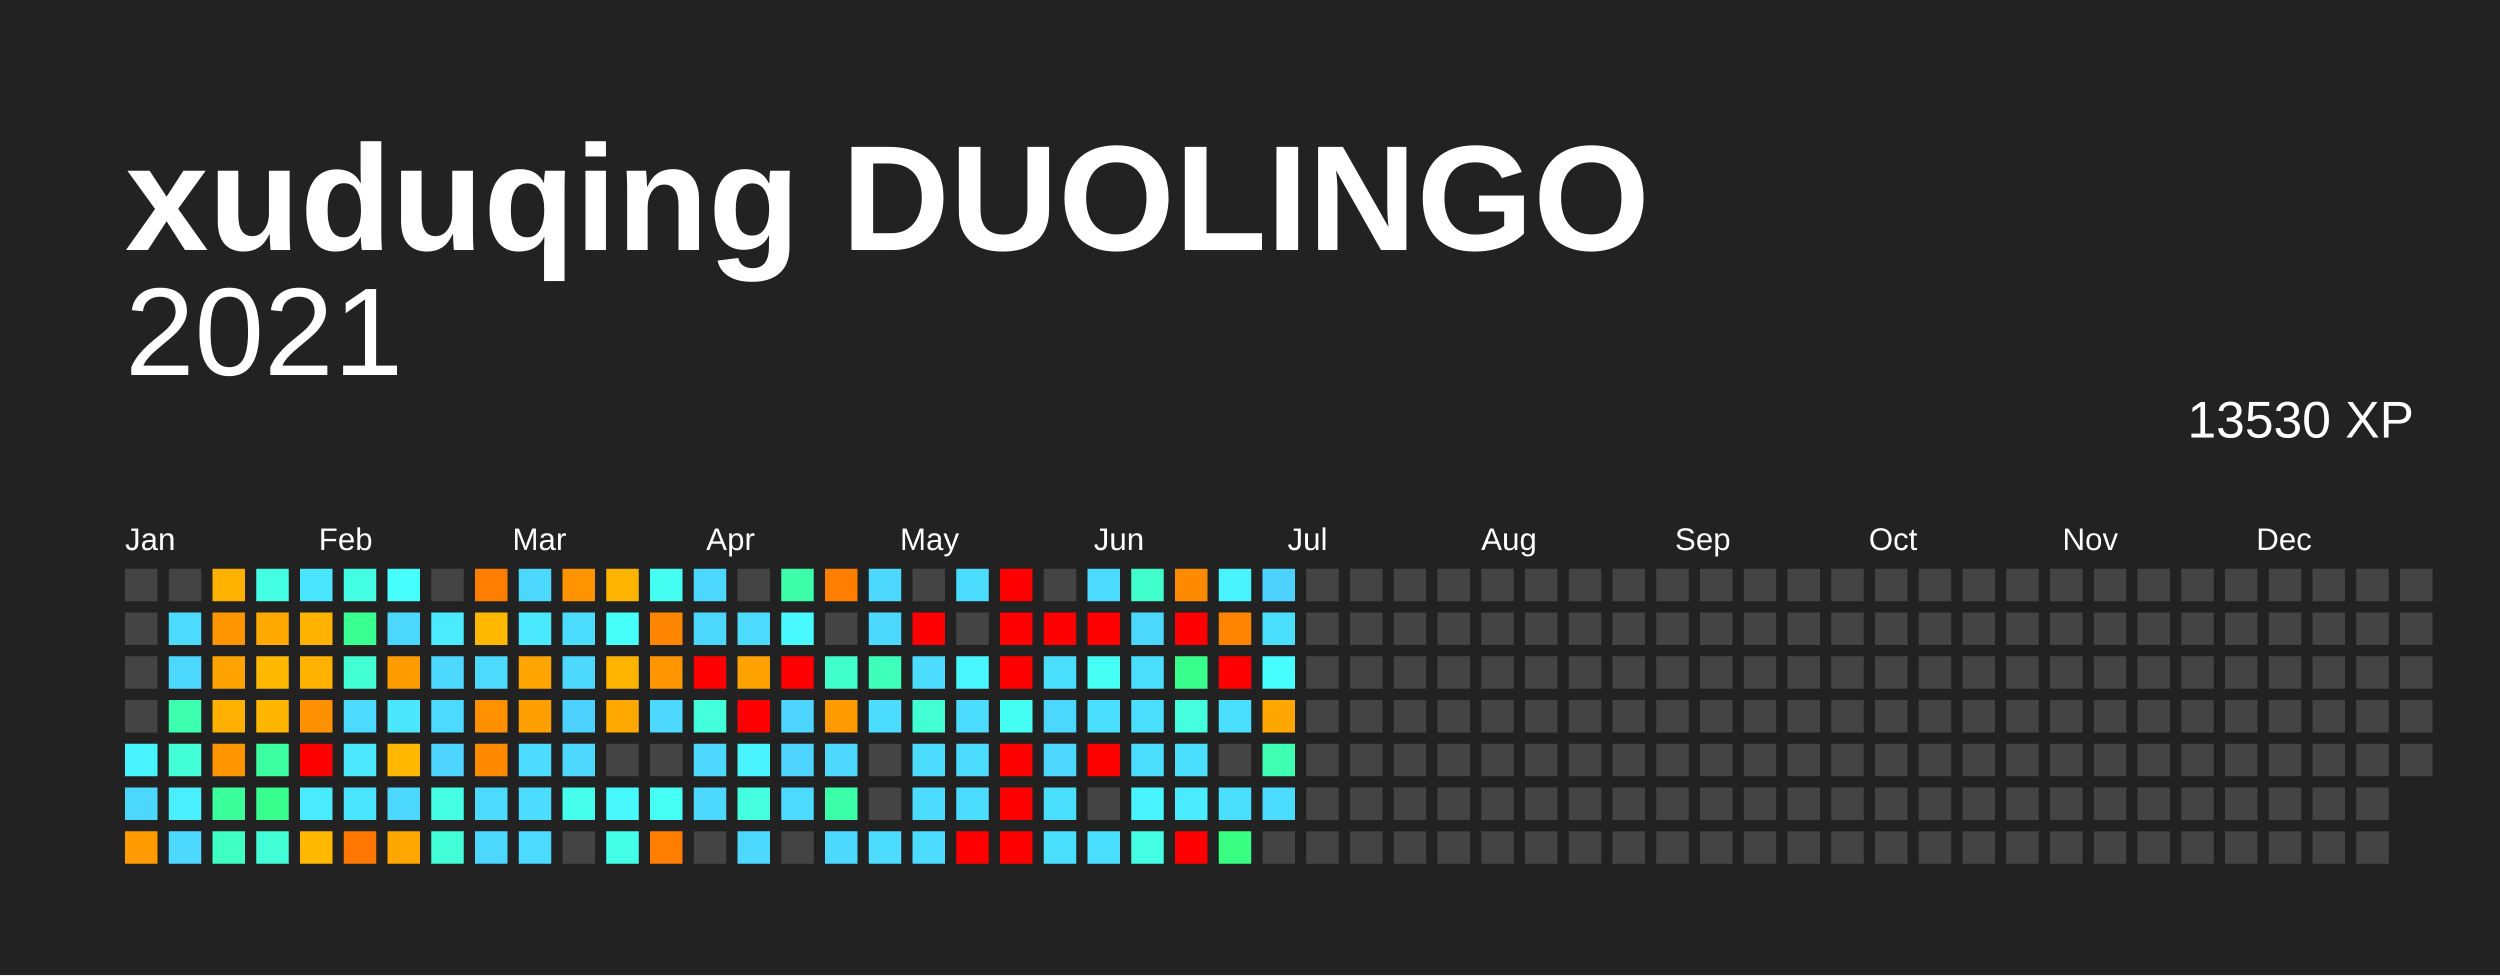
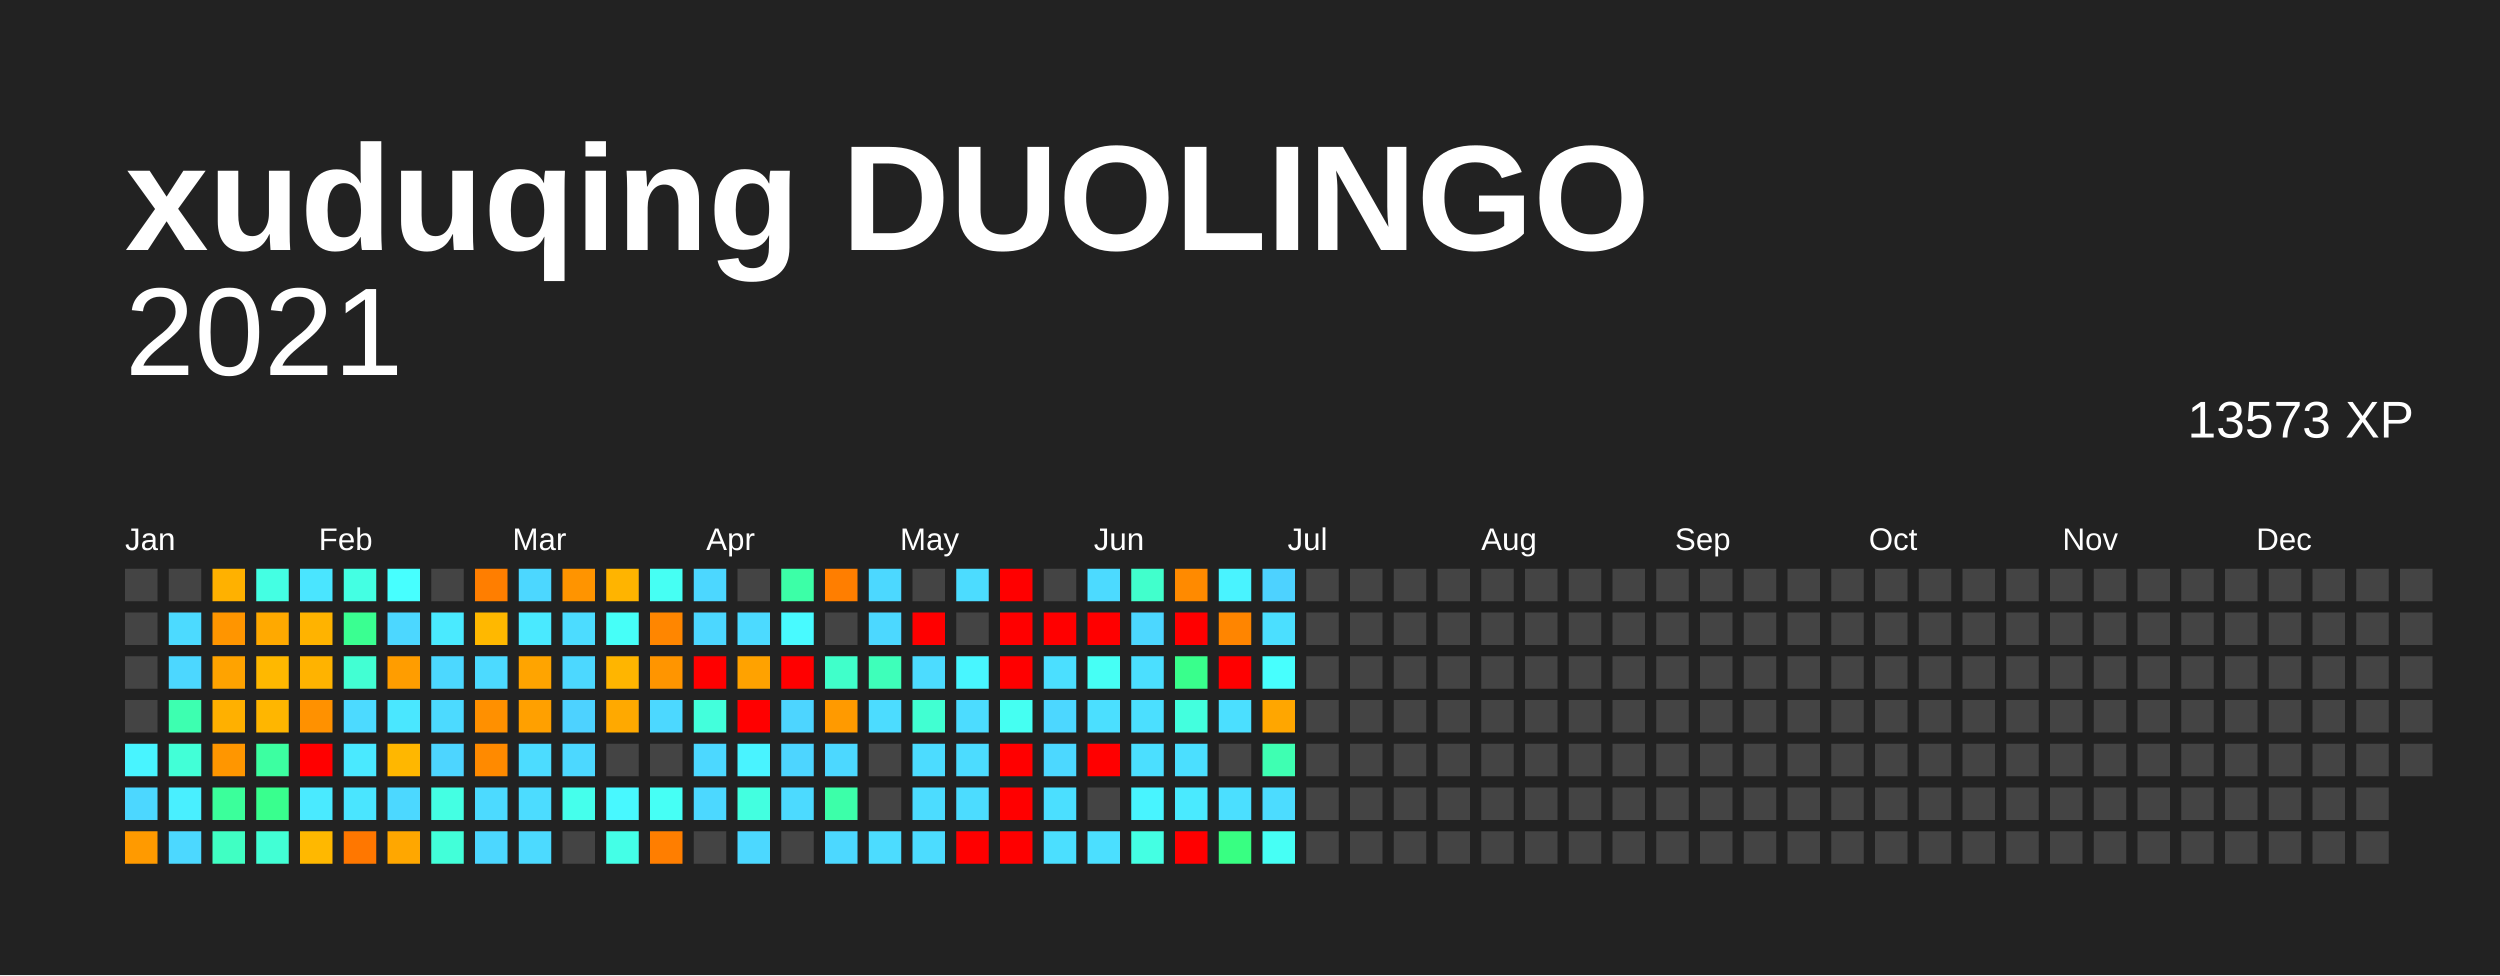
<svg xmlns="http://www.w3.org/2000/svg" baseProfile="full" height="78mm" version="1.1" viewBox="0,0,200,78" width="200mm">
  <defs />
  <rect fill="#222222" height="78" width="200" x="0" y="0" />
  <text fill="#FFFFFF" style="font-size:12px; font-family:Arial; font-weight:bold;" x="10" y="20">xuduqing DUOLINGO</text>
  <text alignment-baseline="hanging" fill="#FFFFFF" style="font-size:10.0px; font-family:Arial;" x="10" y="30">2021</text>
-   <text alignment-baseline="hanging" fill="#FFFFFF" style="font-size:4.125px; font-family:Arial;" x="175" y="35">13530 XP</text>
+   <text alignment-baseline="hanging" fill="#FFFFFF" style="font-size:4.125px; font-family:Arial;" x="175" y="35">13573 XP</text>
  <text fill="#FFFFFF" style="font-size:2.5px; font-family:Arial" x="10.0" y="44">Jan</text>
  <text fill="#FFFFFF" style="font-size:2.5px; font-family:Arial" x="25.5" y="44">Feb</text>
  <text fill="#FFFFFF" style="font-size:2.5px; font-family:Arial" x="41.0" y="44">Mar</text>
  <text fill="#FFFFFF" style="font-size:2.5px; font-family:Arial" x="56.5" y="44">Apr</text>
  <text fill="#FFFFFF" style="font-size:2.5px; font-family:Arial" x="72.0" y="44">May</text>
  <text fill="#FFFFFF" style="font-size:2.5px; font-family:Arial" x="87.5" y="44">Jun</text>
  <text fill="#FFFFFF" style="font-size:2.5px; font-family:Arial" x="103.0" y="44">Jul</text>
  <text fill="#FFFFFF" style="font-size:2.5px; font-family:Arial" x="118.5" y="44">Aug</text>
  <text fill="#FFFFFF" style="font-size:2.5px; font-family:Arial" x="134.0" y="44">Sep</text>
  <text fill="#FFFFFF" style="font-size:2.5px; font-family:Arial" x="149.5" y="44">Oct</text>
  <text fill="#FFFFFF" style="font-size:2.5px; font-family:Arial" x="165.0" y="44">Nov</text>
  <text fill="#FFFFFF" style="font-size:2.5px; font-family:Arial" x="180.5" y="44">Dec</text>
  <rect fill="#444444" height="2.6" width="2.6" x="10.0" y="45.5" />
  <rect fill="#444444" height="2.6" width="2.6" x="10.0" y="49.0" />
  <rect fill="#444444" height="2.6" width="2.6" x="10.0" y="52.5" />
  <rect fill="#444444" height="2.6" width="2.6" x="10.0" y="56.0" />
  <rect fill="#48f4ff" height="2.6" width="2.6" x="10.0" y="59.5" />
  <rect fill="#4cd7ff" height="2.6" width="2.6" x="10.0" y="63.0" />
  <rect fill="#ff9a00" height="2.6" width="2.6" x="10.0" y="66.5" />
  <rect fill="#444444" height="2.6" width="2.6" x="13.5" y="45.5" />
  <rect fill="#4cdaff" height="2.6" width="2.6" x="13.5" y="49.0" />
  <rect fill="#4cd7ff" height="2.6" width="2.6" x="13.5" y="52.5" />
  <rect fill="#3dffb0" height="2.6" width="2.6" x="13.5" y="56.0" />
  <rect fill="#42ffd7" height="2.6" width="2.6" x="13.5" y="59.5" />
  <rect fill="#49efff" height="2.6" width="2.6" x="13.5" y="63.0" />
  <rect fill="#4cd8ff" height="2.6" width="2.6" x="13.5" y="66.5" />
  <rect fill="#ffb100" height="2.6" width="2.6" x="17.0" y="45.5" />
  <rect fill="#ff9500" height="2.6" width="2.6" x="17.0" y="49.0" />
  <rect fill="#ffa300" height="2.6" width="2.6" x="17.0" y="52.5" />
  <rect fill="#ffb000" height="2.6" width="2.6" x="17.0" y="56.0" />
  <rect fill="#ff9600" height="2.6" width="2.6" x="17.0" y="59.5" />
  <rect fill="#3bff9b" height="2.6" width="2.6" x="17.0" y="63.0" />
  <rect fill="#40ffc3" height="2.6" width="2.6" x="17.0" y="66.5" />
  <rect fill="#44ffe3" height="2.6" width="2.6" x="20.5" y="45.5" />
  <rect fill="#ffa900" height="2.6" width="2.6" x="20.5" y="49.0" />
  <rect fill="#ffb800" height="2.6" width="2.6" x="20.5" y="52.5" />
  <rect fill="#ffb600" height="2.6" width="2.6" x="20.5" y="56.0" />
  <rect fill="#3cffa1" height="2.6" width="2.6" x="20.5" y="59.5" />
  <rect fill="#39ff8e" height="2.6" width="2.6" x="20.5" y="63.0" />
  <rect fill="#42ffd5" height="2.6" width="2.6" x="20.5" y="66.5" />
  <rect fill="#4ae5ff" height="2.6" width="2.6" x="24.0" y="45.5" />
  <rect fill="#ffb300" height="2.6" width="2.6" x="24.0" y="49.0" />
  <rect fill="#ffb300" height="2.6" width="2.6" x="24.0" y="52.5" />
  <rect fill="#ff9100" height="2.6" width="2.6" x="24.0" y="56.0" />
  <rect fill="red" height="2.6" width="2.6" x="24.0" y="59.5" />
  <rect fill="#4aeaff" height="2.6" width="2.6" x="24.0" y="63.0" />
  <rect fill="#ffb800" height="2.6" width="2.6" x="24.0" y="66.5" />
  <rect fill="#44ffe3" height="2.6" width="2.6" x="27.5" y="45.5" />
  <rect fill="#3aff91" height="2.6" width="2.6" x="27.5" y="49.0" />
  <rect fill="#42ffd3" height="2.6" width="2.6" x="27.5" y="52.5" />
  <rect fill="#4cdaff" height="2.6" width="2.6" x="27.5" y="56.0" />
  <rect fill="#4ae9ff" height="2.6" width="2.6" x="27.5" y="59.5" />
  <rect fill="#4ae5ff" height="2.6" width="2.6" x="27.5" y="63.0" />
  <rect fill="#ff7700" height="2.6" width="2.6" x="27.5" y="66.5" />
  <rect fill="#47ffff" height="2.6" width="2.6" x="31.0" y="45.5" />
  <rect fill="#4cd7ff" height="2.6" width="2.6" x="31.0" y="49.0" />
  <rect fill="#ff9d00" height="2.6" width="2.6" x="31.0" y="52.5" />
  <rect fill="#4ae7ff" height="2.6" width="2.6" x="31.0" y="56.0" />
  <rect fill="#ffb700" height="2.6" width="2.6" x="31.0" y="59.5" />
  <rect fill="#4cd8ff" height="2.6" width="2.6" x="31.0" y="63.0" />
  <rect fill="#ffa700" height="2.6" width="2.6" x="31.0" y="66.5" />
  <rect fill="#444444" height="2.6" width="2.6" x="34.5" y="45.5" />
  <rect fill="#4aeaff" height="2.6" width="2.6" x="34.5" y="49.0" />
  <rect fill="#4cd8ff" height="2.6" width="2.6" x="34.5" y="52.5" />
  <rect fill="#4cdaff" height="2.6" width="2.6" x="34.5" y="56.0" />
  <rect fill="#4dd5ff" height="2.6" width="2.6" x="34.5" y="59.5" />
  <rect fill="#44ffe3" height="2.6" width="2.6" x="34.5" y="63.0" />
  <rect fill="#42ffd9" height="2.6" width="2.6" x="34.5" y="66.5" />
  <rect fill="#ff7e00" height="2.6" width="2.6" x="38.0" y="45.5" />
  <rect fill="#ffb800" height="2.6" width="2.6" x="38.0" y="49.0" />
  <rect fill="#4cdaff" height="2.6" width="2.6" x="38.0" y="52.5" />
  <rect fill="#ff9000" height="2.6" width="2.6" x="38.0" y="56.0" />
  <rect fill="#ff8a00" height="2.6" width="2.6" x="38.0" y="59.5" />
  <rect fill="#4cdaff" height="2.6" width="2.6" x="38.0" y="63.0" />
  <rect fill="#4cd7ff" height="2.6" width="2.6" x="38.0" y="66.5" />
  <rect fill="#4cd7ff" height="2.6" width="2.6" x="41.5" y="45.5" />
  <rect fill="#4ae9ff" height="2.6" width="2.6" x="41.5" y="49.0" />
  <rect fill="#ffa400" height="2.6" width="2.6" x="41.5" y="52.5" />
  <rect fill="#ffa000" height="2.6" width="2.6" x="41.5" y="56.0" />
  <rect fill="#4cdcff" height="2.6" width="2.6" x="41.5" y="59.5" />
  <rect fill="#4cdcff" height="2.6" width="2.6" x="41.5" y="63.0" />
  <rect fill="#4cdaff" height="2.6" width="2.6" x="41.5" y="66.5" />
  <rect fill="#ff9400" height="2.6" width="2.6" x="45.0" y="45.5" />
  <rect fill="#4cdcff" height="2.6" width="2.6" x="45.0" y="49.0" />
  <rect fill="#4cd8ff" height="2.6" width="2.6" x="45.0" y="52.5" />
  <rect fill="#4dd2ff" height="2.6" width="2.6" x="45.0" y="56.0" />
  <rect fill="#4cd8ff" height="2.6" width="2.6" x="45.0" y="59.5" />
  <rect fill="#45ffec" height="2.6" width="2.6" x="45.0" y="63.0" />
  <rect fill="#444444" height="2.6" width="2.6" x="45.0" y="66.5" />
  <rect fill="#ffb400" height="2.6" width="2.6" x="48.5" y="45.5" />
  <rect fill="#46fff8" height="2.6" width="2.6" x="48.5" y="49.0" />
  <rect fill="#ffb500" height="2.6" width="2.6" x="48.5" y="52.5" />
  <rect fill="#ffa900" height="2.6" width="2.6" x="48.5" y="56.0" />
  <rect fill="#444444" height="2.6" width="2.6" x="48.5" y="59.5" />
  <rect fill="#48f8ff" height="2.6" width="2.6" x="48.5" y="63.0" />
  <rect fill="#44ffe7" height="2.6" width="2.6" x="48.5" y="66.5" />
  <rect fill="#46fff3" height="2.6" width="2.6" x="52.0" y="45.5" />
  <rect fill="#ff8600" height="2.6" width="2.6" x="52.0" y="49.0" />
  <rect fill="#ff9500" height="2.6" width="2.6" x="52.0" y="52.5" />
  <rect fill="#4cd8ff" height="2.6" width="2.6" x="52.0" y="56.0" />
  <rect fill="#444444" height="2.6" width="2.6" x="52.0" y="59.5" />
  <rect fill="#46fff5" height="2.6" width="2.6" x="52.0" y="63.0" />
  <rect fill="#ff7e00" height="2.6" width="2.6" x="52.0" y="66.5" />
  <rect fill="#4cd7ff" height="2.6" width="2.6" x="55.5" y="45.5" />
  <rect fill="#4cd7ff" height="2.6" width="2.6" x="55.5" y="49.0" />
  <rect fill="red" height="2.6" width="2.6" x="55.5" y="52.5" />
  <rect fill="#43ffdc" height="2.6" width="2.6" x="55.5" y="56.0" />
  <rect fill="#4cd8ff" height="2.6" width="2.6" x="55.5" y="59.5" />
  <rect fill="#4cd8ff" height="2.6" width="2.6" x="55.5" y="63.0" />
  <rect fill="#444444" height="2.6" width="2.6" x="55.5" y="66.5" />
  <rect fill="#444444" height="2.6" width="2.6" x="59.0" y="45.5" />
  <rect fill="#4cdaff" height="2.6" width="2.6" x="59.0" y="49.0" />
  <rect fill="#ffa200" height="2.6" width="2.6" x="59.0" y="52.5" />
  <rect fill="red" height="2.6" width="2.6" x="59.0" y="56.0" />
  <rect fill="#49f3ff" height="2.6" width="2.6" x="59.0" y="59.5" />
  <rect fill="#43ffe0" height="2.6" width="2.6" x="59.0" y="63.0" />
  <rect fill="#4cd8ff" height="2.6" width="2.6" x="59.0" y="66.5" />
  <rect fill="#3cffa7" height="2.6" width="2.6" x="62.5" y="45.5" />
  <rect fill="#48faff" height="2.6" width="2.6" x="62.5" y="49.0" />
  <rect fill="red" height="2.6" width="2.6" x="62.5" y="52.5" />
  <rect fill="#4dd5ff" height="2.6" width="2.6" x="62.5" y="56.0" />
  <rect fill="#4dd5ff" height="2.6" width="2.6" x="62.5" y="59.5" />
  <rect fill="#4cdaff" height="2.6" width="2.6" x="62.5" y="63.0" />
  <rect fill="#444444" height="2.6" width="2.6" x="62.5" y="66.5" />
  <rect fill="#ff7e00" height="2.6" width="2.6" x="66.0" y="45.5" />
  <rect fill="#444444" height="2.6" width="2.6" x="66.0" y="49.0" />
  <rect fill="#40ffca" height="2.6" width="2.6" x="66.0" y="52.5" />
  <rect fill="#ff9a00" height="2.6" width="2.6" x="66.0" y="56.0" />
  <rect fill="#4cd8ff" height="2.6" width="2.6" x="66.0" y="59.5" />
  <rect fill="#3cffa9" height="2.6" width="2.6" x="66.0" y="63.0" />
  <rect fill="#4cd8ff" height="2.6" width="2.6" x="66.0" y="66.5" />
  <rect fill="#4cd8ff" height="2.6" width="2.6" x="69.5" y="45.5" />
  <rect fill="#4cd8ff" height="2.6" width="2.6" x="69.5" y="49.0" />
  <rect fill="#3effba" height="2.6" width="2.6" x="69.5" y="52.5" />
  <rect fill="#4cdcff" height="2.6" width="2.6" x="69.5" y="56.0" />
  <rect fill="#444444" height="2.6" width="2.6" x="69.5" y="59.5" />
  <rect fill="#444444" height="2.6" width="2.6" x="69.5" y="63.0" />
  <rect fill="#4cdcff" height="2.6" width="2.6" x="69.5" y="66.5" />
  <rect fill="#444444" height="2.6" width="2.6" x="73.0" y="45.5" />
  <rect fill="red" height="2.6" width="2.6" x="73.0" y="49.0" />
  <rect fill="#4cdcff" height="2.6" width="2.6" x="73.0" y="52.5" />
  <rect fill="#41ffd2" height="2.6" width="2.6" x="73.0" y="56.0" />
  <rect fill="#4cdcff" height="2.6" width="2.6" x="73.0" y="59.5" />
  <rect fill="#4cdcff" height="2.6" width="2.6" x="73.0" y="63.0" />
  <rect fill="#4cdcff" height="2.6" width="2.6" x="73.0" y="66.5" />
  <rect fill="#4cdcff" height="2.6" width="2.6" x="76.5" y="45.5" />
  <rect fill="#444444" height="2.6" width="2.6" x="76.5" y="49.0" />
  <rect fill="#48f6ff" height="2.6" width="2.6" x="76.5" y="52.5" />
  <rect fill="#4cdcff" height="2.6" width="2.6" x="76.5" y="56.0" />
  <rect fill="#4cdcff" height="2.6" width="2.6" x="76.5" y="59.5" />
  <rect fill="#4cdcff" height="2.6" width="2.6" x="76.5" y="63.0" />
  <rect fill="red" height="2.6" width="2.6" x="76.5" y="66.5" />
  <rect fill="red" height="2.6" width="2.6" x="80.0" y="45.5" />
  <rect fill="red" height="2.6" width="2.6" x="80.0" y="49.0" />
  <rect fill="red" height="2.6" width="2.6" x="80.0" y="52.5" />
  <rect fill="#45fff2" height="2.6" width="2.6" x="80.0" y="56.0" />
  <rect fill="red" height="2.6" width="2.6" x="80.0" y="59.5" />
  <rect fill="red" height="2.6" width="2.6" x="80.0" y="63.0" />
  <rect fill="red" height="2.6" width="2.6" x="80.0" y="66.5" />
  <rect fill="#444444" height="2.6" width="2.6" x="83.5" y="45.5" />
  <rect fill="red" height="2.6" width="2.6" x="83.5" y="49.0" />
  <rect fill="#4bdfff" height="2.6" width="2.6" x="83.5" y="52.5" />
  <rect fill="#4cd7ff" height="2.6" width="2.6" x="83.5" y="56.0" />
  <rect fill="#4cd8ff" height="2.6" width="2.6" x="83.5" y="59.5" />
  <rect fill="#4bdfff" height="2.6" width="2.6" x="83.5" y="63.0" />
  <rect fill="#4bdfff" height="2.6" width="2.6" x="83.5" y="66.5" />
  <rect fill="#4cdaff" height="2.6" width="2.6" x="87.0" y="45.5" />
  <rect fill="red" height="2.6" width="2.6" x="87.0" y="49.0" />
  <rect fill="#46fff5" height="2.6" width="2.6" x="87.0" y="52.5" />
  <rect fill="#4bdfff" height="2.6" width="2.6" x="87.0" y="56.0" />
  <rect fill="red" height="2.6" width="2.6" x="87.0" y="59.5" />
  <rect fill="#444444" height="2.6" width="2.6" x="87.0" y="63.0" />
  <rect fill="#4bdfff" height="2.6" width="2.6" x="87.0" y="66.5" />
  <rect fill="#41ffcc" height="2.6" width="2.6" x="90.5" y="45.5" />
  <rect fill="#4cd7ff" height="2.6" width="2.6" x="90.5" y="49.0" />
  <rect fill="#4bdfff" height="2.6" width="2.6" x="90.5" y="52.5" />
  <rect fill="#4bdfff" height="2.6" width="2.6" x="90.5" y="56.0" />
  <rect fill="#4bdfff" height="2.6" width="2.6" x="90.5" y="59.5" />
  <rect fill="#48f4ff" height="2.6" width="2.6" x="90.5" y="63.0" />
  <rect fill="#44ffe3" height="2.6" width="2.6" x="90.5" y="66.5" />
  <rect fill="#ff8a00" height="2.6" width="2.6" x="94.0" y="45.5" />
  <rect fill="red" height="2.6" width="2.6" x="94.0" y="49.0" />
  <rect fill="#39ff8c" height="2.6" width="2.6" x="94.0" y="52.5" />
  <rect fill="#43ffde" height="2.6" width="2.6" x="94.0" y="56.0" />
  <rect fill="#4bdfff" height="2.6" width="2.6" x="94.0" y="59.5" />
  <rect fill="#4aeaff" height="2.6" width="2.6" x="94.0" y="63.0" />
  <rect fill="red" height="2.6" width="2.6" x="94.0" y="66.5" />
  <rect fill="#49f3ff" height="2.6" width="2.6" x="97.5" y="45.5" />
  <rect fill="#ff8500" height="2.6" width="2.6" x="97.5" y="49.0" />
  <rect fill="red" height="2.6" width="2.6" x="97.5" y="52.5" />
  <rect fill="#4bdfff" height="2.6" width="2.6" x="97.5" y="56.0" />
  <rect fill="#444444" height="2.6" width="2.6" x="97.5" y="59.5" />
  <rect fill="#4bdfff" height="2.6" width="2.6" x="97.5" y="63.0" />
  <rect fill="#38ff82" height="2.6" width="2.6" x="97.5" y="66.5" />
  <rect fill="#4dd2ff" height="2.6" width="2.6" x="101.0" y="45.5" />
  <rect fill="#4bdfff" height="2.6" width="2.6" x="101.0" y="49.0" />
  <rect fill="#47fffe" height="2.6" width="2.6" x="101.0" y="52.5" />
  <rect fill="#ffa600" height="2.6" width="2.6" x="101.0" y="56.0" />
  <rect fill="#3effb2" height="2.6" width="2.6" x="101.0" y="59.5" />
  <rect fill="#4cdcff" height="2.6" width="2.6" x="101.0" y="63.0" />
-   <rect fill="#444444" height="2.6" width="2.6" x="101.0" y="66.5" />
+   <rect fill="#46fff5" height="2.6" width="2.6" x="101.0" y="66.5" />
  <rect fill="#444444" height="2.6" width="2.6" x="104.5" y="45.5" />
  <rect fill="#444444" height="2.6" width="2.6" x="104.5" y="49.0" />
  <rect fill="#444444" height="2.6" width="2.6" x="104.5" y="52.5" />
  <rect fill="#444444" height="2.6" width="2.6" x="104.5" y="56.0" />
  <rect fill="#444444" height="2.6" width="2.6" x="104.5" y="59.5" />
  <rect fill="#444444" height="2.6" width="2.6" x="104.5" y="63.0" />
  <rect fill="#444444" height="2.6" width="2.6" x="104.5" y="66.5" />
  <rect fill="#444444" height="2.6" width="2.6" x="108.0" y="45.5" />
  <rect fill="#444444" height="2.6" width="2.6" x="108.0" y="49.0" />
  <rect fill="#444444" height="2.6" width="2.6" x="108.0" y="52.5" />
  <rect fill="#444444" height="2.6" width="2.6" x="108.0" y="56.0" />
  <rect fill="#444444" height="2.6" width="2.6" x="108.0" y="59.5" />
  <rect fill="#444444" height="2.6" width="2.6" x="108.0" y="63.0" />
  <rect fill="#444444" height="2.6" width="2.6" x="108.0" y="66.5" />
  <rect fill="#444444" height="2.6" width="2.6" x="111.5" y="45.5" />
  <rect fill="#444444" height="2.6" width="2.6" x="111.5" y="49.0" />
  <rect fill="#444444" height="2.6" width="2.6" x="111.5" y="52.5" />
  <rect fill="#444444" height="2.6" width="2.6" x="111.5" y="56.0" />
  <rect fill="#444444" height="2.6" width="2.6" x="111.5" y="59.5" />
  <rect fill="#444444" height="2.6" width="2.6" x="111.5" y="63.0" />
  <rect fill="#444444" height="2.6" width="2.6" x="111.5" y="66.5" />
  <rect fill="#444444" height="2.6" width="2.6" x="115.0" y="45.5" />
  <rect fill="#444444" height="2.6" width="2.6" x="115.0" y="49.0" />
  <rect fill="#444444" height="2.6" width="2.6" x="115.0" y="52.5" />
  <rect fill="#444444" height="2.6" width="2.6" x="115.0" y="56.0" />
  <rect fill="#444444" height="2.6" width="2.6" x="115.0" y="59.5" />
  <rect fill="#444444" height="2.6" width="2.6" x="115.0" y="63.0" />
  <rect fill="#444444" height="2.6" width="2.6" x="115.0" y="66.5" />
  <rect fill="#444444" height="2.6" width="2.6" x="118.5" y="45.5" />
  <rect fill="#444444" height="2.6" width="2.6" x="118.5" y="49.0" />
  <rect fill="#444444" height="2.6" width="2.6" x="118.5" y="52.5" />
  <rect fill="#444444" height="2.6" width="2.6" x="118.5" y="56.0" />
  <rect fill="#444444" height="2.6" width="2.6" x="118.5" y="59.5" />
  <rect fill="#444444" height="2.6" width="2.6" x="118.5" y="63.0" />
  <rect fill="#444444" height="2.6" width="2.6" x="118.5" y="66.5" />
  <rect fill="#444444" height="2.6" width="2.6" x="122.0" y="45.5" />
  <rect fill="#444444" height="2.6" width="2.6" x="122.0" y="49.0" />
  <rect fill="#444444" height="2.6" width="2.6" x="122.0" y="52.5" />
  <rect fill="#444444" height="2.6" width="2.6" x="122.0" y="56.0" />
  <rect fill="#444444" height="2.6" width="2.6" x="122.0" y="59.5" />
  <rect fill="#444444" height="2.6" width="2.6" x="122.0" y="63.0" />
  <rect fill="#444444" height="2.6" width="2.6" x="122.0" y="66.5" />
  <rect fill="#444444" height="2.6" width="2.6" x="125.5" y="45.5" />
  <rect fill="#444444" height="2.6" width="2.6" x="125.5" y="49.0" />
  <rect fill="#444444" height="2.6" width="2.6" x="125.5" y="52.5" />
  <rect fill="#444444" height="2.6" width="2.6" x="125.5" y="56.0" />
  <rect fill="#444444" height="2.6" width="2.6" x="125.5" y="59.5" />
  <rect fill="#444444" height="2.6" width="2.6" x="125.5" y="63.0" />
  <rect fill="#444444" height="2.6" width="2.6" x="125.5" y="66.5" />
  <rect fill="#444444" height="2.6" width="2.6" x="129.0" y="45.5" />
  <rect fill="#444444" height="2.6" width="2.6" x="129.0" y="49.0" />
  <rect fill="#444444" height="2.6" width="2.6" x="129.0" y="52.5" />
  <rect fill="#444444" height="2.6" width="2.6" x="129.0" y="56.0" />
  <rect fill="#444444" height="2.6" width="2.6" x="129.0" y="59.5" />
  <rect fill="#444444" height="2.6" width="2.6" x="129.0" y="63.0" />
  <rect fill="#444444" height="2.6" width="2.6" x="129.0" y="66.5" />
  <rect fill="#444444" height="2.6" width="2.6" x="132.5" y="45.5" />
  <rect fill="#444444" height="2.6" width="2.6" x="132.5" y="49.0" />
  <rect fill="#444444" height="2.6" width="2.6" x="132.5" y="52.5" />
  <rect fill="#444444" height="2.6" width="2.6" x="132.5" y="56.0" />
  <rect fill="#444444" height="2.6" width="2.6" x="132.5" y="59.5" />
  <rect fill="#444444" height="2.6" width="2.6" x="132.5" y="63.0" />
  <rect fill="#444444" height="2.6" width="2.6" x="132.5" y="66.5" />
  <rect fill="#444444" height="2.6" width="2.6" x="136.0" y="45.5" />
  <rect fill="#444444" height="2.6" width="2.6" x="136.0" y="49.0" />
  <rect fill="#444444" height="2.6" width="2.6" x="136.0" y="52.5" />
  <rect fill="#444444" height="2.6" width="2.6" x="136.0" y="56.0" />
  <rect fill="#444444" height="2.6" width="2.6" x="136.0" y="59.5" />
  <rect fill="#444444" height="2.6" width="2.6" x="136.0" y="63.0" />
  <rect fill="#444444" height="2.6" width="2.6" x="136.0" y="66.5" />
  <rect fill="#444444" height="2.6" width="2.6" x="139.5" y="45.5" />
  <rect fill="#444444" height="2.6" width="2.6" x="139.5" y="49.0" />
  <rect fill="#444444" height="2.6" width="2.6" x="139.5" y="52.5" />
  <rect fill="#444444" height="2.6" width="2.6" x="139.5" y="56.0" />
  <rect fill="#444444" height="2.6" width="2.6" x="139.5" y="59.5" />
  <rect fill="#444444" height="2.6" width="2.6" x="139.5" y="63.0" />
  <rect fill="#444444" height="2.6" width="2.6" x="139.5" y="66.5" />
  <rect fill="#444444" height="2.6" width="2.6" x="143.0" y="45.5" />
  <rect fill="#444444" height="2.6" width="2.6" x="143.0" y="49.0" />
  <rect fill="#444444" height="2.6" width="2.6" x="143.0" y="52.5" />
  <rect fill="#444444" height="2.6" width="2.6" x="143.0" y="56.0" />
  <rect fill="#444444" height="2.6" width="2.6" x="143.0" y="59.5" />
  <rect fill="#444444" height="2.6" width="2.6" x="143.0" y="63.0" />
  <rect fill="#444444" height="2.6" width="2.6" x="143.0" y="66.5" />
  <rect fill="#444444" height="2.6" width="2.6" x="146.5" y="45.5" />
  <rect fill="#444444" height="2.6" width="2.6" x="146.5" y="49.0" />
  <rect fill="#444444" height="2.6" width="2.6" x="146.5" y="52.5" />
  <rect fill="#444444" height="2.6" width="2.6" x="146.5" y="56.0" />
  <rect fill="#444444" height="2.6" width="2.6" x="146.5" y="59.5" />
  <rect fill="#444444" height="2.6" width="2.6" x="146.5" y="63.0" />
  <rect fill="#444444" height="2.6" width="2.6" x="146.5" y="66.5" />
  <rect fill="#444444" height="2.6" width="2.6" x="150.0" y="45.5" />
  <rect fill="#444444" height="2.6" width="2.6" x="150.0" y="49.0" />
  <rect fill="#444444" height="2.6" width="2.6" x="150.0" y="52.5" />
  <rect fill="#444444" height="2.6" width="2.6" x="150.0" y="56.0" />
  <rect fill="#444444" height="2.6" width="2.6" x="150.0" y="59.5" />
  <rect fill="#444444" height="2.6" width="2.6" x="150.0" y="63.0" />
  <rect fill="#444444" height="2.6" width="2.6" x="150.0" y="66.5" />
  <rect fill="#444444" height="2.6" width="2.6" x="153.5" y="45.5" />
  <rect fill="#444444" height="2.6" width="2.6" x="153.5" y="49.0" />
  <rect fill="#444444" height="2.6" width="2.6" x="153.5" y="52.5" />
  <rect fill="#444444" height="2.6" width="2.6" x="153.5" y="56.0" />
  <rect fill="#444444" height="2.6" width="2.6" x="153.5" y="59.5" />
  <rect fill="#444444" height="2.6" width="2.6" x="153.5" y="63.0" />
  <rect fill="#444444" height="2.6" width="2.6" x="153.5" y="66.5" />
  <rect fill="#444444" height="2.6" width="2.6" x="157.0" y="45.5" />
  <rect fill="#444444" height="2.6" width="2.6" x="157.0" y="49.0" />
  <rect fill="#444444" height="2.6" width="2.6" x="157.0" y="52.5" />
  <rect fill="#444444" height="2.6" width="2.6" x="157.0" y="56.0" />
  <rect fill="#444444" height="2.6" width="2.6" x="157.0" y="59.5" />
  <rect fill="#444444" height="2.6" width="2.6" x="157.0" y="63.0" />
  <rect fill="#444444" height="2.6" width="2.6" x="157.0" y="66.5" />
  <rect fill="#444444" height="2.6" width="2.6" x="160.5" y="45.5" />
  <rect fill="#444444" height="2.6" width="2.6" x="160.5" y="49.0" />
  <rect fill="#444444" height="2.6" width="2.6" x="160.5" y="52.5" />
  <rect fill="#444444" height="2.6" width="2.6" x="160.5" y="56.0" />
  <rect fill="#444444" height="2.6" width="2.6" x="160.5" y="59.5" />
  <rect fill="#444444" height="2.6" width="2.6" x="160.5" y="63.0" />
  <rect fill="#444444" height="2.6" width="2.6" x="160.5" y="66.5" />
  <rect fill="#444444" height="2.6" width="2.6" x="164.0" y="45.5" />
  <rect fill="#444444" height="2.6" width="2.6" x="164.0" y="49.0" />
  <rect fill="#444444" height="2.6" width="2.6" x="164.0" y="52.5" />
  <rect fill="#444444" height="2.6" width="2.6" x="164.0" y="56.0" />
  <rect fill="#444444" height="2.6" width="2.6" x="164.0" y="59.5" />
  <rect fill="#444444" height="2.6" width="2.6" x="164.0" y="63.0" />
  <rect fill="#444444" height="2.6" width="2.6" x="164.0" y="66.5" />
  <rect fill="#444444" height="2.6" width="2.6" x="167.5" y="45.5" />
  <rect fill="#444444" height="2.6" width="2.6" x="167.5" y="49.0" />
  <rect fill="#444444" height="2.6" width="2.6" x="167.5" y="52.5" />
  <rect fill="#444444" height="2.6" width="2.6" x="167.5" y="56.0" />
  <rect fill="#444444" height="2.6" width="2.6" x="167.5" y="59.5" />
  <rect fill="#444444" height="2.6" width="2.6" x="167.5" y="63.0" />
  <rect fill="#444444" height="2.6" width="2.6" x="167.5" y="66.5" />
  <rect fill="#444444" height="2.6" width="2.6" x="171.0" y="45.5" />
  <rect fill="#444444" height="2.6" width="2.6" x="171.0" y="49.0" />
  <rect fill="#444444" height="2.6" width="2.6" x="171.0" y="52.5" />
  <rect fill="#444444" height="2.6" width="2.6" x="171.0" y="56.0" />
  <rect fill="#444444" height="2.6" width="2.6" x="171.0" y="59.5" />
  <rect fill="#444444" height="2.6" width="2.6" x="171.0" y="63.0" />
  <rect fill="#444444" height="2.6" width="2.6" x="171.0" y="66.5" />
  <rect fill="#444444" height="2.6" width="2.6" x="174.5" y="45.5" />
  <rect fill="#444444" height="2.6" width="2.6" x="174.5" y="49.0" />
  <rect fill="#444444" height="2.6" width="2.6" x="174.5" y="52.5" />
  <rect fill="#444444" height="2.6" width="2.6" x="174.5" y="56.0" />
  <rect fill="#444444" height="2.6" width="2.6" x="174.5" y="59.5" />
  <rect fill="#444444" height="2.6" width="2.6" x="174.5" y="63.0" />
  <rect fill="#444444" height="2.6" width="2.6" x="174.5" y="66.5" />
  <rect fill="#444444" height="2.6" width="2.6" x="178.0" y="45.5" />
  <rect fill="#444444" height="2.6" width="2.6" x="178.0" y="49.0" />
  <rect fill="#444444" height="2.6" width="2.6" x="178.0" y="52.5" />
  <rect fill="#444444" height="2.6" width="2.6" x="178.0" y="56.0" />
  <rect fill="#444444" height="2.6" width="2.6" x="178.0" y="59.5" />
  <rect fill="#444444" height="2.6" width="2.6" x="178.0" y="63.0" />
  <rect fill="#444444" height="2.6" width="2.6" x="178.0" y="66.5" />
  <rect fill="#444444" height="2.6" width="2.6" x="181.5" y="45.5" />
  <rect fill="#444444" height="2.6" width="2.6" x="181.5" y="49.0" />
  <rect fill="#444444" height="2.6" width="2.6" x="181.5" y="52.5" />
  <rect fill="#444444" height="2.6" width="2.6" x="181.5" y="56.0" />
  <rect fill="#444444" height="2.6" width="2.6" x="181.5" y="59.5" />
  <rect fill="#444444" height="2.6" width="2.6" x="181.5" y="63.0" />
  <rect fill="#444444" height="2.6" width="2.6" x="181.5" y="66.5" />
  <rect fill="#444444" height="2.6" width="2.6" x="185.0" y="45.5" />
  <rect fill="#444444" height="2.6" width="2.6" x="185.0" y="49.0" />
  <rect fill="#444444" height="2.6" width="2.6" x="185.0" y="52.5" />
  <rect fill="#444444" height="2.6" width="2.6" x="185.0" y="56.0" />
  <rect fill="#444444" height="2.6" width="2.6" x="185.0" y="59.5" />
  <rect fill="#444444" height="2.6" width="2.6" x="185.0" y="63.0" />
  <rect fill="#444444" height="2.6" width="2.6" x="185.0" y="66.5" />
  <rect fill="#444444" height="2.6" width="2.6" x="188.5" y="45.5" />
  <rect fill="#444444" height="2.6" width="2.6" x="188.5" y="49.0" />
  <rect fill="#444444" height="2.6" width="2.6" x="188.5" y="52.5" />
  <rect fill="#444444" height="2.6" width="2.6" x="188.5" y="56.0" />
  <rect fill="#444444" height="2.6" width="2.6" x="188.5" y="59.5" />
  <rect fill="#444444" height="2.6" width="2.6" x="188.5" y="63.0" />
  <rect fill="#444444" height="2.6" width="2.6" x="188.5" y="66.5" />
  <rect fill="#444444" height="2.6" width="2.6" x="192.0" y="45.5" />
  <rect fill="#444444" height="2.6" width="2.6" x="192.0" y="49.0" />
  <rect fill="#444444" height="2.6" width="2.6" x="192.0" y="52.5" />
  <rect fill="#444444" height="2.6" width="2.6" x="192.0" y="56.0" />
  <rect fill="#444444" height="2.6" width="2.6" x="192.0" y="59.5" />
</svg>
